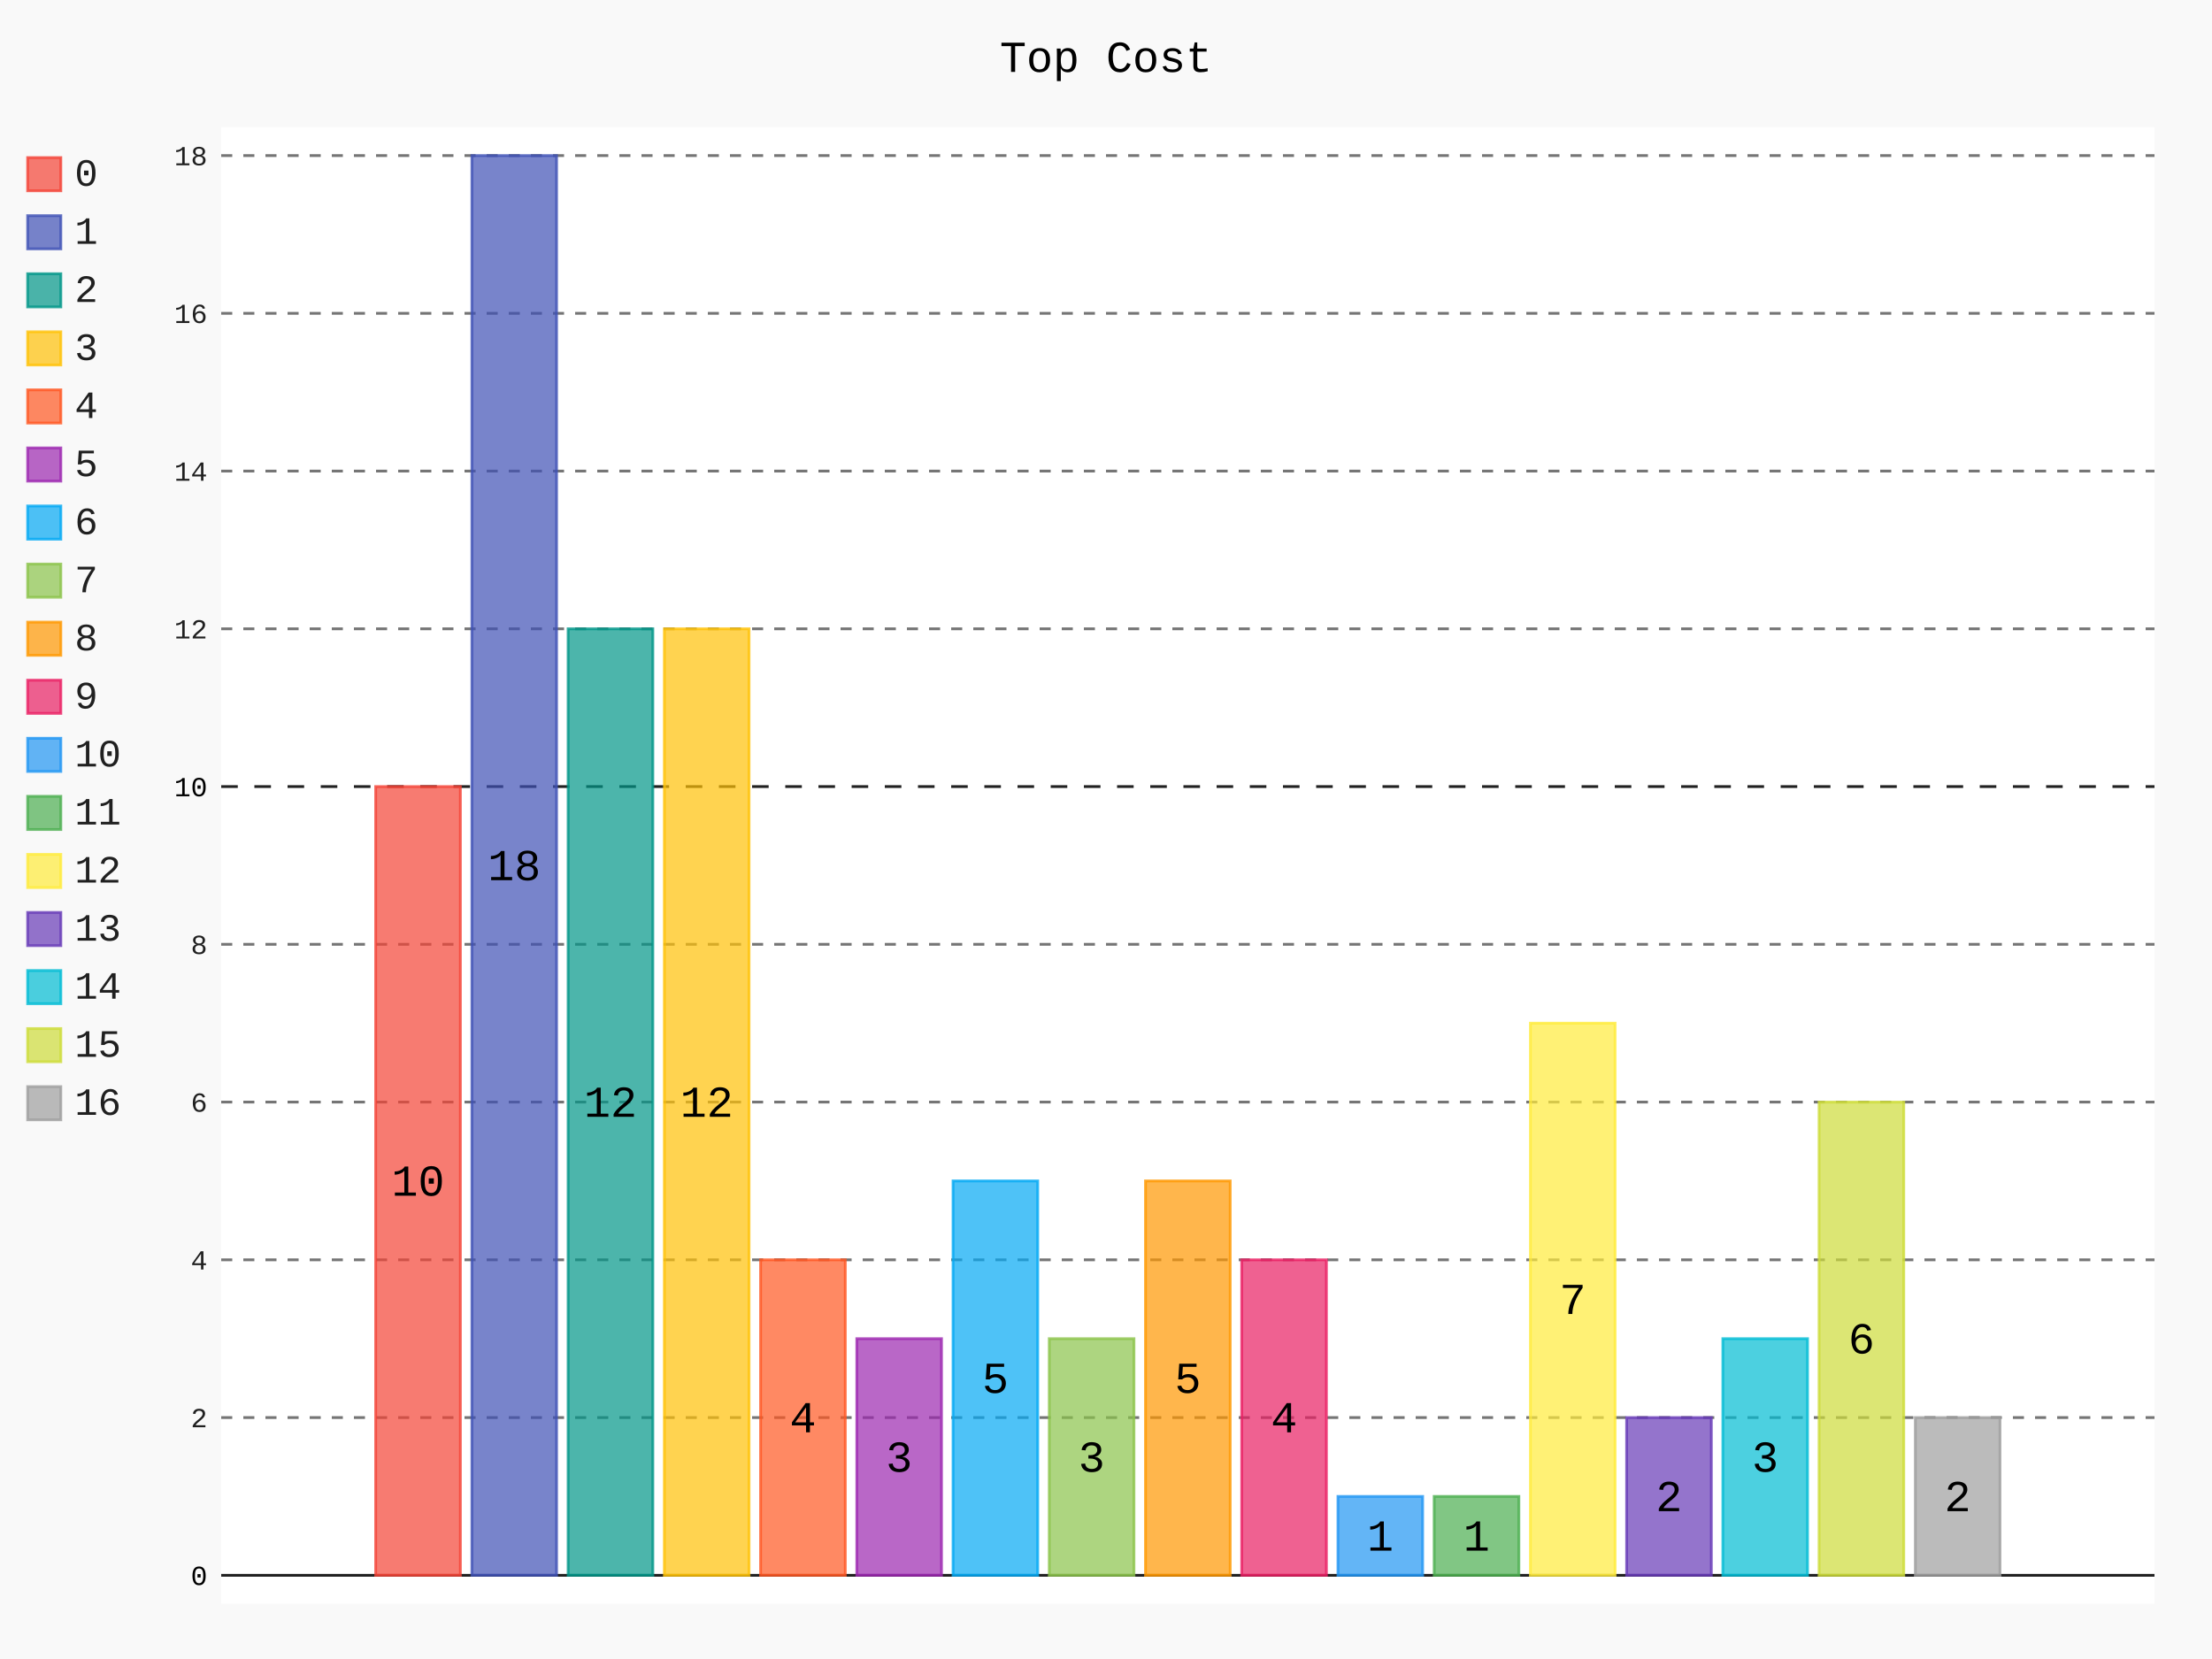
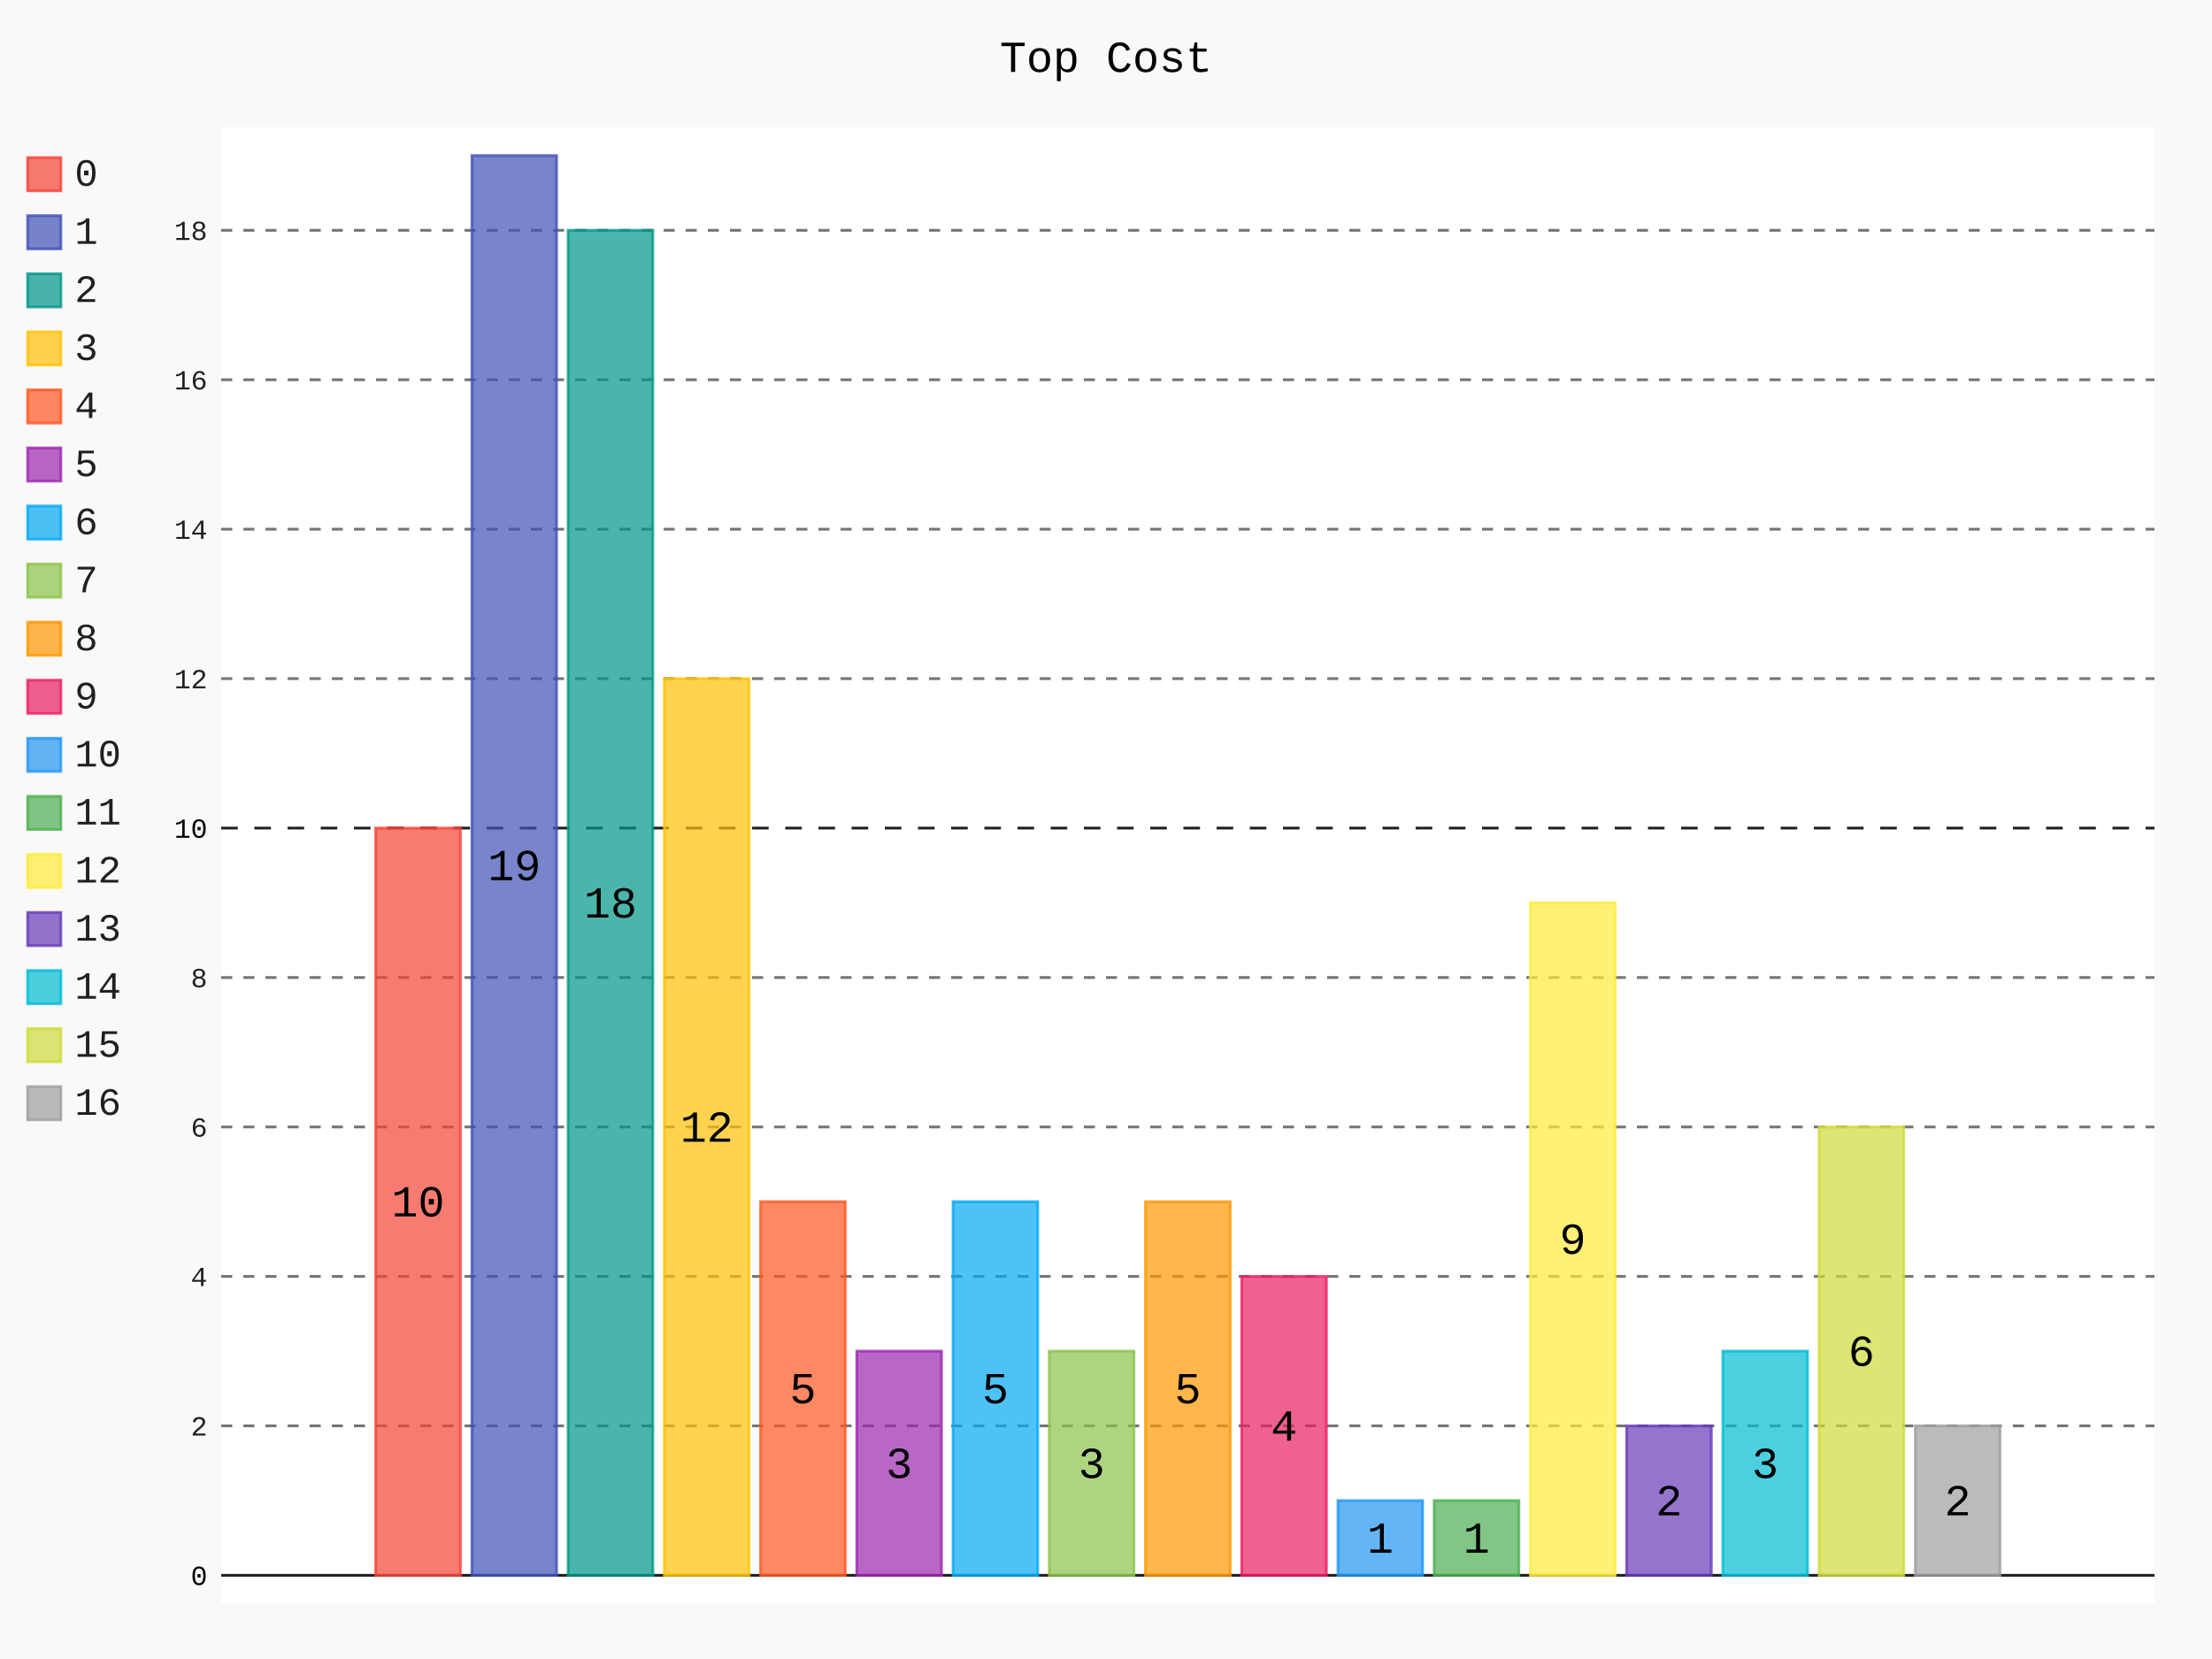
- <svg xmlns="http://www.w3.org/2000/svg" id="chart-3b8eee60-1ba9-425c-b35c-50acb9e00e31" class="pygal-chart" viewBox="0 0 800 600">
+ <svg xmlns="http://www.w3.org/2000/svg" id="chart-ac85a992-a99e-4f38-b7c1-9512060ac1c5" class="pygal-chart" viewBox="0 0 800 600">
  <defs>
-     <style type="text/css">#chart-3b8eee60-1ba9-425c-b35c-50acb9e00e31{-webkit-user-select:none;-webkit-font-smoothing:antialiased;font-family:Consolas,"Liberation Mono",Menlo,Courier,monospace}#chart-3b8eee60-1ba9-425c-b35c-50acb9e00e31 .title{font-family:Consolas,"Liberation Mono",Menlo,Courier,monospace;font-size:16px}#chart-3b8eee60-1ba9-425c-b35c-50acb9e00e31 .legends .legend text{font-family:Consolas,"Liberation Mono",Menlo,Courier,monospace;font-size:14px}#chart-3b8eee60-1ba9-425c-b35c-50acb9e00e31 .axis text{font-family:Consolas,"Liberation Mono",Menlo,Courier,monospace;font-size:10px}#chart-3b8eee60-1ba9-425c-b35c-50acb9e00e31 .axis text.major{font-family:Consolas,"Liberation Mono",Menlo,Courier,monospace;font-size:10px}#chart-3b8eee60-1ba9-425c-b35c-50acb9e00e31 .text-overlay text.value{font-family:Consolas,"Liberation Mono",Menlo,Courier,monospace;font-size:16px}#chart-3b8eee60-1ba9-425c-b35c-50acb9e00e31 .text-overlay text.label{font-family:Consolas,"Liberation Mono",Menlo,Courier,monospace;font-size:10px}#chart-3b8eee60-1ba9-425c-b35c-50acb9e00e31 .tooltip{font-family:Consolas,"Liberation Mono",Menlo,Courier,monospace;font-size:14px}#chart-3b8eee60-1ba9-425c-b35c-50acb9e00e31 text.no_data{font-family:Consolas,"Liberation Mono",Menlo,Courier,monospace;font-size:64px}
- #chart-3b8eee60-1ba9-425c-b35c-50acb9e00e31{background-color:rgba(249,249,249,1)}#chart-3b8eee60-1ba9-425c-b35c-50acb9e00e31 path,#chart-3b8eee60-1ba9-425c-b35c-50acb9e00e31 line,#chart-3b8eee60-1ba9-425c-b35c-50acb9e00e31 rect,#chart-3b8eee60-1ba9-425c-b35c-50acb9e00e31 circle{-webkit-transition:150ms;-moz-transition:150ms;transition:150ms}#chart-3b8eee60-1ba9-425c-b35c-50acb9e00e31 .graph &gt; .background{fill:rgba(249,249,249,1)}#chart-3b8eee60-1ba9-425c-b35c-50acb9e00e31 .plot &gt; .background{fill:rgba(255,255,255,1)}#chart-3b8eee60-1ba9-425c-b35c-50acb9e00e31 .graph{fill:rgba(0,0,0,.87)}#chart-3b8eee60-1ba9-425c-b35c-50acb9e00e31 text.no_data{fill:rgba(0,0,0,1)}#chart-3b8eee60-1ba9-425c-b35c-50acb9e00e31 .title{fill:rgba(0,0,0,1)}#chart-3b8eee60-1ba9-425c-b35c-50acb9e00e31 .legends .legend text{fill:rgba(0,0,0,.87)}#chart-3b8eee60-1ba9-425c-b35c-50acb9e00e31 .legends .legend:hover text{fill:rgba(0,0,0,1)}#chart-3b8eee60-1ba9-425c-b35c-50acb9e00e31 .axis .line{stroke:rgba(0,0,0,1)}#chart-3b8eee60-1ba9-425c-b35c-50acb9e00e31 .axis .guide.line{stroke:rgba(0,0,0,.54)}#chart-3b8eee60-1ba9-425c-b35c-50acb9e00e31 .axis .major.line{stroke:rgba(0,0,0,.87)}#chart-3b8eee60-1ba9-425c-b35c-50acb9e00e31 .axis text.major{fill:rgba(0,0,0,1)}#chart-3b8eee60-1ba9-425c-b35c-50acb9e00e31 .axis.y .guides:hover .guide.line,#chart-3b8eee60-1ba9-425c-b35c-50acb9e00e31 .line-graph .axis.x .guides:hover .guide.line,#chart-3b8eee60-1ba9-425c-b35c-50acb9e00e31 .stackedline-graph .axis.x .guides:hover .guide.line,#chart-3b8eee60-1ba9-425c-b35c-50acb9e00e31 .xy-graph .axis.x .guides:hover .guide.line{stroke:rgba(0,0,0,1)}#chart-3b8eee60-1ba9-425c-b35c-50acb9e00e31 .axis .guides:hover text{fill:rgba(0,0,0,1)}#chart-3b8eee60-1ba9-425c-b35c-50acb9e00e31 .reactive{fill-opacity:.7;stroke-opacity:.8}#chart-3b8eee60-1ba9-425c-b35c-50acb9e00e31 .ci{stroke:rgba(0,0,0,.87)}#chart-3b8eee60-1ba9-425c-b35c-50acb9e00e31 .reactive.active,#chart-3b8eee60-1ba9-425c-b35c-50acb9e00e31 .active .reactive{fill-opacity:.8;stroke-opacity:.9;stroke-width:4}#chart-3b8eee60-1ba9-425c-b35c-50acb9e00e31 .ci .reactive.active{stroke-width:1.5}#chart-3b8eee60-1ba9-425c-b35c-50acb9e00e31 .series text{fill:rgba(0,0,0,1)}#chart-3b8eee60-1ba9-425c-b35c-50acb9e00e31 .tooltip rect{fill:rgba(255,255,255,1);stroke:rgba(0,0,0,1);-webkit-transition:opacity 150ms;-moz-transition:opacity 150ms;transition:opacity 150ms}#chart-3b8eee60-1ba9-425c-b35c-50acb9e00e31 .tooltip .label{fill:rgba(0,0,0,.87)}#chart-3b8eee60-1ba9-425c-b35c-50acb9e00e31 .tooltip .label{fill:rgba(0,0,0,.87)}#chart-3b8eee60-1ba9-425c-b35c-50acb9e00e31 .tooltip .legend{font-size:.8em;fill:rgba(0,0,0,.54)}#chart-3b8eee60-1ba9-425c-b35c-50acb9e00e31 .tooltip .x_label{font-size:.6em;fill:rgba(0,0,0,1)}#chart-3b8eee60-1ba9-425c-b35c-50acb9e00e31 .tooltip .xlink{font-size:.5em;text-decoration:underline}#chart-3b8eee60-1ba9-425c-b35c-50acb9e00e31 .tooltip .value{font-size:1.5em}#chart-3b8eee60-1ba9-425c-b35c-50acb9e00e31 .bound{font-size:.5em}#chart-3b8eee60-1ba9-425c-b35c-50acb9e00e31 .max-value{font-size:.75em;fill:rgba(0,0,0,.54)}#chart-3b8eee60-1ba9-425c-b35c-50acb9e00e31 .map-element{fill:rgba(255,255,255,1);stroke:rgba(0,0,0,.54) !important}#chart-3b8eee60-1ba9-425c-b35c-50acb9e00e31 .map-element .reactive{fill-opacity:inherit;stroke-opacity:inherit}#chart-3b8eee60-1ba9-425c-b35c-50acb9e00e31 .color-0,#chart-3b8eee60-1ba9-425c-b35c-50acb9e00e31 .color-0 a:visited{stroke:#F44336;fill:#F44336}#chart-3b8eee60-1ba9-425c-b35c-50acb9e00e31 .color-1,#chart-3b8eee60-1ba9-425c-b35c-50acb9e00e31 .color-1 a:visited{stroke:#3F51B5;fill:#3F51B5}#chart-3b8eee60-1ba9-425c-b35c-50acb9e00e31 .color-2,#chart-3b8eee60-1ba9-425c-b35c-50acb9e00e31 .color-2 a:visited{stroke:#009688;fill:#009688}#chart-3b8eee60-1ba9-425c-b35c-50acb9e00e31 .color-3,#chart-3b8eee60-1ba9-425c-b35c-50acb9e00e31 .color-3 a:visited{stroke:#FFC107;fill:#FFC107}#chart-3b8eee60-1ba9-425c-b35c-50acb9e00e31 .color-4,#chart-3b8eee60-1ba9-425c-b35c-50acb9e00e31 .color-4 a:visited{stroke:#FF5722;fill:#FF5722}#chart-3b8eee60-1ba9-425c-b35c-50acb9e00e31 .color-5,#chart-3b8eee60-1ba9-425c-b35c-50acb9e00e31 .color-5 a:visited{stroke:#9C27B0;fill:#9C27B0}#chart-3b8eee60-1ba9-425c-b35c-50acb9e00e31 .color-6,#chart-3b8eee60-1ba9-425c-b35c-50acb9e00e31 .color-6 a:visited{stroke:#03A9F4;fill:#03A9F4}#chart-3b8eee60-1ba9-425c-b35c-50acb9e00e31 .color-7,#chart-3b8eee60-1ba9-425c-b35c-50acb9e00e31 .color-7 a:visited{stroke:#8BC34A;fill:#8BC34A}#chart-3b8eee60-1ba9-425c-b35c-50acb9e00e31 .color-8,#chart-3b8eee60-1ba9-425c-b35c-50acb9e00e31 .color-8 a:visited{stroke:#FF9800;fill:#FF9800}#chart-3b8eee60-1ba9-425c-b35c-50acb9e00e31 .color-9,#chart-3b8eee60-1ba9-425c-b35c-50acb9e00e31 .color-9 a:visited{stroke:#E91E63;fill:#E91E63}#chart-3b8eee60-1ba9-425c-b35c-50acb9e00e31 .color-10,#chart-3b8eee60-1ba9-425c-b35c-50acb9e00e31 .color-10 a:visited{stroke:#2196F3;fill:#2196F3}#chart-3b8eee60-1ba9-425c-b35c-50acb9e00e31 .color-11,#chart-3b8eee60-1ba9-425c-b35c-50acb9e00e31 .color-11 a:visited{stroke:#4CAF50;fill:#4CAF50}#chart-3b8eee60-1ba9-425c-b35c-50acb9e00e31 .color-12,#chart-3b8eee60-1ba9-425c-b35c-50acb9e00e31 .color-12 a:visited{stroke:#FFEB3B;fill:#FFEB3B}#chart-3b8eee60-1ba9-425c-b35c-50acb9e00e31 .color-13,#chart-3b8eee60-1ba9-425c-b35c-50acb9e00e31 .color-13 a:visited{stroke:#673AB7;fill:#673AB7}#chart-3b8eee60-1ba9-425c-b35c-50acb9e00e31 .color-14,#chart-3b8eee60-1ba9-425c-b35c-50acb9e00e31 .color-14 a:visited{stroke:#00BCD4;fill:#00BCD4}#chart-3b8eee60-1ba9-425c-b35c-50acb9e00e31 .color-15,#chart-3b8eee60-1ba9-425c-b35c-50acb9e00e31 .color-15 a:visited{stroke:#CDDC39;fill:#CDDC39}#chart-3b8eee60-1ba9-425c-b35c-50acb9e00e31 .color-16,#chart-3b8eee60-1ba9-425c-b35c-50acb9e00e31 .color-16 a:visited{stroke:#9E9E9E;fill:#9E9E9E}#chart-3b8eee60-1ba9-425c-b35c-50acb9e00e31 .text-overlay .color-0 text{fill:black}#chart-3b8eee60-1ba9-425c-b35c-50acb9e00e31 .text-overlay .color-1 text{fill:black}#chart-3b8eee60-1ba9-425c-b35c-50acb9e00e31 .text-overlay .color-2 text{fill:black}#chart-3b8eee60-1ba9-425c-b35c-50acb9e00e31 .text-overlay .color-3 text{fill:black}#chart-3b8eee60-1ba9-425c-b35c-50acb9e00e31 .text-overlay .color-4 text{fill:black}#chart-3b8eee60-1ba9-425c-b35c-50acb9e00e31 .text-overlay .color-5 text{fill:black}#chart-3b8eee60-1ba9-425c-b35c-50acb9e00e31 .text-overlay .color-6 text{fill:black}#chart-3b8eee60-1ba9-425c-b35c-50acb9e00e31 .text-overlay .color-7 text{fill:black}#chart-3b8eee60-1ba9-425c-b35c-50acb9e00e31 .text-overlay .color-8 text{fill:black}#chart-3b8eee60-1ba9-425c-b35c-50acb9e00e31 .text-overlay .color-9 text{fill:black}#chart-3b8eee60-1ba9-425c-b35c-50acb9e00e31 .text-overlay .color-10 text{fill:black}#chart-3b8eee60-1ba9-425c-b35c-50acb9e00e31 .text-overlay .color-11 text{fill:black}#chart-3b8eee60-1ba9-425c-b35c-50acb9e00e31 .text-overlay .color-12 text{fill:black}#chart-3b8eee60-1ba9-425c-b35c-50acb9e00e31 .text-overlay .color-13 text{fill:black}#chart-3b8eee60-1ba9-425c-b35c-50acb9e00e31 .text-overlay .color-14 text{fill:black}#chart-3b8eee60-1ba9-425c-b35c-50acb9e00e31 .text-overlay .color-15 text{fill:black}#chart-3b8eee60-1ba9-425c-b35c-50acb9e00e31 .text-overlay .color-16 text{fill:black}
- #chart-3b8eee60-1ba9-425c-b35c-50acb9e00e31 text.no_data{text-anchor:middle}#chart-3b8eee60-1ba9-425c-b35c-50acb9e00e31 .guide.line{fill:none}#chart-3b8eee60-1ba9-425c-b35c-50acb9e00e31 .centered{text-anchor:middle}#chart-3b8eee60-1ba9-425c-b35c-50acb9e00e31 .title{text-anchor:middle}#chart-3b8eee60-1ba9-425c-b35c-50acb9e00e31 .legends .legend text{fill-opacity:1}#chart-3b8eee60-1ba9-425c-b35c-50acb9e00e31 .axis.x text{text-anchor:middle}#chart-3b8eee60-1ba9-425c-b35c-50acb9e00e31 .axis.x:not(.web) text[transform]{text-anchor:start}#chart-3b8eee60-1ba9-425c-b35c-50acb9e00e31 .axis.x:not(.web) text[transform].backwards{text-anchor:end}#chart-3b8eee60-1ba9-425c-b35c-50acb9e00e31 .axis.y text{text-anchor:end}#chart-3b8eee60-1ba9-425c-b35c-50acb9e00e31 .axis.y text[transform].backwards{text-anchor:start}#chart-3b8eee60-1ba9-425c-b35c-50acb9e00e31 .axis.y2 text{text-anchor:start}#chart-3b8eee60-1ba9-425c-b35c-50acb9e00e31 .axis.y2 text[transform].backwards{text-anchor:end}#chart-3b8eee60-1ba9-425c-b35c-50acb9e00e31 .axis .guide.line{stroke-dasharray:4,4}#chart-3b8eee60-1ba9-425c-b35c-50acb9e00e31 .axis .major.guide.line{stroke-dasharray:6,6}#chart-3b8eee60-1ba9-425c-b35c-50acb9e00e31 .horizontal .axis.y .guide.line,#chart-3b8eee60-1ba9-425c-b35c-50acb9e00e31 .horizontal .axis.y2 .guide.line,#chart-3b8eee60-1ba9-425c-b35c-50acb9e00e31 .vertical .axis.x .guide.line{opacity:0}#chart-3b8eee60-1ba9-425c-b35c-50acb9e00e31 .horizontal .axis.always_show .guide.line,#chart-3b8eee60-1ba9-425c-b35c-50acb9e00e31 .vertical .axis.always_show .guide.line{opacity:1 !important}#chart-3b8eee60-1ba9-425c-b35c-50acb9e00e31 .axis.y .guides:hover .guide.line,#chart-3b8eee60-1ba9-425c-b35c-50acb9e00e31 .axis.y2 .guides:hover .guide.line,#chart-3b8eee60-1ba9-425c-b35c-50acb9e00e31 .axis.x .guides:hover .guide.line{opacity:1}#chart-3b8eee60-1ba9-425c-b35c-50acb9e00e31 .axis .guides:hover text{opacity:1}#chart-3b8eee60-1ba9-425c-b35c-50acb9e00e31 .nofill{fill:none}#chart-3b8eee60-1ba9-425c-b35c-50acb9e00e31 .subtle-fill{fill-opacity:.2}#chart-3b8eee60-1ba9-425c-b35c-50acb9e00e31 .dot{stroke-width:1px;fill-opacity:1}#chart-3b8eee60-1ba9-425c-b35c-50acb9e00e31 .dot.active{stroke-width:5px}#chart-3b8eee60-1ba9-425c-b35c-50acb9e00e31 .dot.negative{fill:transparent}#chart-3b8eee60-1ba9-425c-b35c-50acb9e00e31 text,#chart-3b8eee60-1ba9-425c-b35c-50acb9e00e31 tspan{stroke:none !important}#chart-3b8eee60-1ba9-425c-b35c-50acb9e00e31 .series text.active{opacity:1}#chart-3b8eee60-1ba9-425c-b35c-50acb9e00e31 .tooltip rect{fill-opacity:.95;stroke-width:.5}#chart-3b8eee60-1ba9-425c-b35c-50acb9e00e31 .tooltip text{fill-opacity:1}#chart-3b8eee60-1ba9-425c-b35c-50acb9e00e31 .showable{visibility:hidden}#chart-3b8eee60-1ba9-425c-b35c-50acb9e00e31 .showable.shown{visibility:visible}#chart-3b8eee60-1ba9-425c-b35c-50acb9e00e31 .gauge-background{fill:rgba(229,229,229,1);stroke:none}#chart-3b8eee60-1ba9-425c-b35c-50acb9e00e31 .bg-lines{stroke:rgba(249,249,249,1);stroke-width:2px}</style>
+     <style type="text/css">#chart-ac85a992-a99e-4f38-b7c1-9512060ac1c5{-webkit-user-select:none;-webkit-font-smoothing:antialiased;font-family:Consolas,"Liberation Mono",Menlo,Courier,monospace}#chart-ac85a992-a99e-4f38-b7c1-9512060ac1c5 .title{font-family:Consolas,"Liberation Mono",Menlo,Courier,monospace;font-size:16px}#chart-ac85a992-a99e-4f38-b7c1-9512060ac1c5 .legends .legend text{font-family:Consolas,"Liberation Mono",Menlo,Courier,monospace;font-size:14px}#chart-ac85a992-a99e-4f38-b7c1-9512060ac1c5 .axis text{font-family:Consolas,"Liberation Mono",Menlo,Courier,monospace;font-size:10px}#chart-ac85a992-a99e-4f38-b7c1-9512060ac1c5 .axis text.major{font-family:Consolas,"Liberation Mono",Menlo,Courier,monospace;font-size:10px}#chart-ac85a992-a99e-4f38-b7c1-9512060ac1c5 .text-overlay text.value{font-family:Consolas,"Liberation Mono",Menlo,Courier,monospace;font-size:16px}#chart-ac85a992-a99e-4f38-b7c1-9512060ac1c5 .text-overlay text.label{font-family:Consolas,"Liberation Mono",Menlo,Courier,monospace;font-size:10px}#chart-ac85a992-a99e-4f38-b7c1-9512060ac1c5 .tooltip{font-family:Consolas,"Liberation Mono",Menlo,Courier,monospace;font-size:14px}#chart-ac85a992-a99e-4f38-b7c1-9512060ac1c5 text.no_data{font-family:Consolas,"Liberation Mono",Menlo,Courier,monospace;font-size:64px}
+ #chart-ac85a992-a99e-4f38-b7c1-9512060ac1c5{background-color:rgba(249,249,249,1)}#chart-ac85a992-a99e-4f38-b7c1-9512060ac1c5 path,#chart-ac85a992-a99e-4f38-b7c1-9512060ac1c5 line,#chart-ac85a992-a99e-4f38-b7c1-9512060ac1c5 rect,#chart-ac85a992-a99e-4f38-b7c1-9512060ac1c5 circle{-webkit-transition:150ms;-moz-transition:150ms;transition:150ms}#chart-ac85a992-a99e-4f38-b7c1-9512060ac1c5 .graph &gt; .background{fill:rgba(249,249,249,1)}#chart-ac85a992-a99e-4f38-b7c1-9512060ac1c5 .plot &gt; .background{fill:rgba(255,255,255,1)}#chart-ac85a992-a99e-4f38-b7c1-9512060ac1c5 .graph{fill:rgba(0,0,0,.87)}#chart-ac85a992-a99e-4f38-b7c1-9512060ac1c5 text.no_data{fill:rgba(0,0,0,1)}#chart-ac85a992-a99e-4f38-b7c1-9512060ac1c5 .title{fill:rgba(0,0,0,1)}#chart-ac85a992-a99e-4f38-b7c1-9512060ac1c5 .legends .legend text{fill:rgba(0,0,0,.87)}#chart-ac85a992-a99e-4f38-b7c1-9512060ac1c5 .legends .legend:hover text{fill:rgba(0,0,0,1)}#chart-ac85a992-a99e-4f38-b7c1-9512060ac1c5 .axis .line{stroke:rgba(0,0,0,1)}#chart-ac85a992-a99e-4f38-b7c1-9512060ac1c5 .axis .guide.line{stroke:rgba(0,0,0,.54)}#chart-ac85a992-a99e-4f38-b7c1-9512060ac1c5 .axis .major.line{stroke:rgba(0,0,0,.87)}#chart-ac85a992-a99e-4f38-b7c1-9512060ac1c5 .axis text.major{fill:rgba(0,0,0,1)}#chart-ac85a992-a99e-4f38-b7c1-9512060ac1c5 .axis.y .guides:hover .guide.line,#chart-ac85a992-a99e-4f38-b7c1-9512060ac1c5 .line-graph .axis.x .guides:hover .guide.line,#chart-ac85a992-a99e-4f38-b7c1-9512060ac1c5 .stackedline-graph .axis.x .guides:hover .guide.line,#chart-ac85a992-a99e-4f38-b7c1-9512060ac1c5 .xy-graph .axis.x .guides:hover .guide.line{stroke:rgba(0,0,0,1)}#chart-ac85a992-a99e-4f38-b7c1-9512060ac1c5 .axis .guides:hover text{fill:rgba(0,0,0,1)}#chart-ac85a992-a99e-4f38-b7c1-9512060ac1c5 .reactive{fill-opacity:.7;stroke-opacity:.8}#chart-ac85a992-a99e-4f38-b7c1-9512060ac1c5 .ci{stroke:rgba(0,0,0,.87)}#chart-ac85a992-a99e-4f38-b7c1-9512060ac1c5 .reactive.active,#chart-ac85a992-a99e-4f38-b7c1-9512060ac1c5 .active .reactive{fill-opacity:.8;stroke-opacity:.9;stroke-width:4}#chart-ac85a992-a99e-4f38-b7c1-9512060ac1c5 .ci .reactive.active{stroke-width:1.5}#chart-ac85a992-a99e-4f38-b7c1-9512060ac1c5 .series text{fill:rgba(0,0,0,1)}#chart-ac85a992-a99e-4f38-b7c1-9512060ac1c5 .tooltip rect{fill:rgba(255,255,255,1);stroke:rgba(0,0,0,1);-webkit-transition:opacity 150ms;-moz-transition:opacity 150ms;transition:opacity 150ms}#chart-ac85a992-a99e-4f38-b7c1-9512060ac1c5 .tooltip .label{fill:rgba(0,0,0,.87)}#chart-ac85a992-a99e-4f38-b7c1-9512060ac1c5 .tooltip .label{fill:rgba(0,0,0,.87)}#chart-ac85a992-a99e-4f38-b7c1-9512060ac1c5 .tooltip .legend{font-size:.8em;fill:rgba(0,0,0,.54)}#chart-ac85a992-a99e-4f38-b7c1-9512060ac1c5 .tooltip .x_label{font-size:.6em;fill:rgba(0,0,0,1)}#chart-ac85a992-a99e-4f38-b7c1-9512060ac1c5 .tooltip .xlink{font-size:.5em;text-decoration:underline}#chart-ac85a992-a99e-4f38-b7c1-9512060ac1c5 .tooltip .value{font-size:1.5em}#chart-ac85a992-a99e-4f38-b7c1-9512060ac1c5 .bound{font-size:.5em}#chart-ac85a992-a99e-4f38-b7c1-9512060ac1c5 .max-value{font-size:.75em;fill:rgba(0,0,0,.54)}#chart-ac85a992-a99e-4f38-b7c1-9512060ac1c5 .map-element{fill:rgba(255,255,255,1);stroke:rgba(0,0,0,.54) !important}#chart-ac85a992-a99e-4f38-b7c1-9512060ac1c5 .map-element .reactive{fill-opacity:inherit;stroke-opacity:inherit}#chart-ac85a992-a99e-4f38-b7c1-9512060ac1c5 .color-0,#chart-ac85a992-a99e-4f38-b7c1-9512060ac1c5 .color-0 a:visited{stroke:#F44336;fill:#F44336}#chart-ac85a992-a99e-4f38-b7c1-9512060ac1c5 .color-1,#chart-ac85a992-a99e-4f38-b7c1-9512060ac1c5 .color-1 a:visited{stroke:#3F51B5;fill:#3F51B5}#chart-ac85a992-a99e-4f38-b7c1-9512060ac1c5 .color-2,#chart-ac85a992-a99e-4f38-b7c1-9512060ac1c5 .color-2 a:visited{stroke:#009688;fill:#009688}#chart-ac85a992-a99e-4f38-b7c1-9512060ac1c5 .color-3,#chart-ac85a992-a99e-4f38-b7c1-9512060ac1c5 .color-3 a:visited{stroke:#FFC107;fill:#FFC107}#chart-ac85a992-a99e-4f38-b7c1-9512060ac1c5 .color-4,#chart-ac85a992-a99e-4f38-b7c1-9512060ac1c5 .color-4 a:visited{stroke:#FF5722;fill:#FF5722}#chart-ac85a992-a99e-4f38-b7c1-9512060ac1c5 .color-5,#chart-ac85a992-a99e-4f38-b7c1-9512060ac1c5 .color-5 a:visited{stroke:#9C27B0;fill:#9C27B0}#chart-ac85a992-a99e-4f38-b7c1-9512060ac1c5 .color-6,#chart-ac85a992-a99e-4f38-b7c1-9512060ac1c5 .color-6 a:visited{stroke:#03A9F4;fill:#03A9F4}#chart-ac85a992-a99e-4f38-b7c1-9512060ac1c5 .color-7,#chart-ac85a992-a99e-4f38-b7c1-9512060ac1c5 .color-7 a:visited{stroke:#8BC34A;fill:#8BC34A}#chart-ac85a992-a99e-4f38-b7c1-9512060ac1c5 .color-8,#chart-ac85a992-a99e-4f38-b7c1-9512060ac1c5 .color-8 a:visited{stroke:#FF9800;fill:#FF9800}#chart-ac85a992-a99e-4f38-b7c1-9512060ac1c5 .color-9,#chart-ac85a992-a99e-4f38-b7c1-9512060ac1c5 .color-9 a:visited{stroke:#E91E63;fill:#E91E63}#chart-ac85a992-a99e-4f38-b7c1-9512060ac1c5 .color-10,#chart-ac85a992-a99e-4f38-b7c1-9512060ac1c5 .color-10 a:visited{stroke:#2196F3;fill:#2196F3}#chart-ac85a992-a99e-4f38-b7c1-9512060ac1c5 .color-11,#chart-ac85a992-a99e-4f38-b7c1-9512060ac1c5 .color-11 a:visited{stroke:#4CAF50;fill:#4CAF50}#chart-ac85a992-a99e-4f38-b7c1-9512060ac1c5 .color-12,#chart-ac85a992-a99e-4f38-b7c1-9512060ac1c5 .color-12 a:visited{stroke:#FFEB3B;fill:#FFEB3B}#chart-ac85a992-a99e-4f38-b7c1-9512060ac1c5 .color-13,#chart-ac85a992-a99e-4f38-b7c1-9512060ac1c5 .color-13 a:visited{stroke:#673AB7;fill:#673AB7}#chart-ac85a992-a99e-4f38-b7c1-9512060ac1c5 .color-14,#chart-ac85a992-a99e-4f38-b7c1-9512060ac1c5 .color-14 a:visited{stroke:#00BCD4;fill:#00BCD4}#chart-ac85a992-a99e-4f38-b7c1-9512060ac1c5 .color-15,#chart-ac85a992-a99e-4f38-b7c1-9512060ac1c5 .color-15 a:visited{stroke:#CDDC39;fill:#CDDC39}#chart-ac85a992-a99e-4f38-b7c1-9512060ac1c5 .color-16,#chart-ac85a992-a99e-4f38-b7c1-9512060ac1c5 .color-16 a:visited{stroke:#9E9E9E;fill:#9E9E9E}#chart-ac85a992-a99e-4f38-b7c1-9512060ac1c5 .text-overlay .color-0 text{fill:black}#chart-ac85a992-a99e-4f38-b7c1-9512060ac1c5 .text-overlay .color-1 text{fill:black}#chart-ac85a992-a99e-4f38-b7c1-9512060ac1c5 .text-overlay .color-2 text{fill:black}#chart-ac85a992-a99e-4f38-b7c1-9512060ac1c5 .text-overlay .color-3 text{fill:black}#chart-ac85a992-a99e-4f38-b7c1-9512060ac1c5 .text-overlay .color-4 text{fill:black}#chart-ac85a992-a99e-4f38-b7c1-9512060ac1c5 .text-overlay .color-5 text{fill:black}#chart-ac85a992-a99e-4f38-b7c1-9512060ac1c5 .text-overlay .color-6 text{fill:black}#chart-ac85a992-a99e-4f38-b7c1-9512060ac1c5 .text-overlay .color-7 text{fill:black}#chart-ac85a992-a99e-4f38-b7c1-9512060ac1c5 .text-overlay .color-8 text{fill:black}#chart-ac85a992-a99e-4f38-b7c1-9512060ac1c5 .text-overlay .color-9 text{fill:black}#chart-ac85a992-a99e-4f38-b7c1-9512060ac1c5 .text-overlay .color-10 text{fill:black}#chart-ac85a992-a99e-4f38-b7c1-9512060ac1c5 .text-overlay .color-11 text{fill:black}#chart-ac85a992-a99e-4f38-b7c1-9512060ac1c5 .text-overlay .color-12 text{fill:black}#chart-ac85a992-a99e-4f38-b7c1-9512060ac1c5 .text-overlay .color-13 text{fill:black}#chart-ac85a992-a99e-4f38-b7c1-9512060ac1c5 .text-overlay .color-14 text{fill:black}#chart-ac85a992-a99e-4f38-b7c1-9512060ac1c5 .text-overlay .color-15 text{fill:black}#chart-ac85a992-a99e-4f38-b7c1-9512060ac1c5 .text-overlay .color-16 text{fill:black}
+ #chart-ac85a992-a99e-4f38-b7c1-9512060ac1c5 text.no_data{text-anchor:middle}#chart-ac85a992-a99e-4f38-b7c1-9512060ac1c5 .guide.line{fill:none}#chart-ac85a992-a99e-4f38-b7c1-9512060ac1c5 .centered{text-anchor:middle}#chart-ac85a992-a99e-4f38-b7c1-9512060ac1c5 .title{text-anchor:middle}#chart-ac85a992-a99e-4f38-b7c1-9512060ac1c5 .legends .legend text{fill-opacity:1}#chart-ac85a992-a99e-4f38-b7c1-9512060ac1c5 .axis.x text{text-anchor:middle}#chart-ac85a992-a99e-4f38-b7c1-9512060ac1c5 .axis.x:not(.web) text[transform]{text-anchor:start}#chart-ac85a992-a99e-4f38-b7c1-9512060ac1c5 .axis.x:not(.web) text[transform].backwards{text-anchor:end}#chart-ac85a992-a99e-4f38-b7c1-9512060ac1c5 .axis.y text{text-anchor:end}#chart-ac85a992-a99e-4f38-b7c1-9512060ac1c5 .axis.y text[transform].backwards{text-anchor:start}#chart-ac85a992-a99e-4f38-b7c1-9512060ac1c5 .axis.y2 text{text-anchor:start}#chart-ac85a992-a99e-4f38-b7c1-9512060ac1c5 .axis.y2 text[transform].backwards{text-anchor:end}#chart-ac85a992-a99e-4f38-b7c1-9512060ac1c5 .axis .guide.line{stroke-dasharray:4,4}#chart-ac85a992-a99e-4f38-b7c1-9512060ac1c5 .axis .major.guide.line{stroke-dasharray:6,6}#chart-ac85a992-a99e-4f38-b7c1-9512060ac1c5 .horizontal .axis.y .guide.line,#chart-ac85a992-a99e-4f38-b7c1-9512060ac1c5 .horizontal .axis.y2 .guide.line,#chart-ac85a992-a99e-4f38-b7c1-9512060ac1c5 .vertical .axis.x .guide.line{opacity:0}#chart-ac85a992-a99e-4f38-b7c1-9512060ac1c5 .horizontal .axis.always_show .guide.line,#chart-ac85a992-a99e-4f38-b7c1-9512060ac1c5 .vertical .axis.always_show .guide.line{opacity:1 !important}#chart-ac85a992-a99e-4f38-b7c1-9512060ac1c5 .axis.y .guides:hover .guide.line,#chart-ac85a992-a99e-4f38-b7c1-9512060ac1c5 .axis.y2 .guides:hover .guide.line,#chart-ac85a992-a99e-4f38-b7c1-9512060ac1c5 .axis.x .guides:hover .guide.line{opacity:1}#chart-ac85a992-a99e-4f38-b7c1-9512060ac1c5 .axis .guides:hover text{opacity:1}#chart-ac85a992-a99e-4f38-b7c1-9512060ac1c5 .nofill{fill:none}#chart-ac85a992-a99e-4f38-b7c1-9512060ac1c5 .subtle-fill{fill-opacity:.2}#chart-ac85a992-a99e-4f38-b7c1-9512060ac1c5 .dot{stroke-width:1px;fill-opacity:1}#chart-ac85a992-a99e-4f38-b7c1-9512060ac1c5 .dot.active{stroke-width:5px}#chart-ac85a992-a99e-4f38-b7c1-9512060ac1c5 .dot.negative{fill:transparent}#chart-ac85a992-a99e-4f38-b7c1-9512060ac1c5 text,#chart-ac85a992-a99e-4f38-b7c1-9512060ac1c5 tspan{stroke:none !important}#chart-ac85a992-a99e-4f38-b7c1-9512060ac1c5 .series text.active{opacity:1}#chart-ac85a992-a99e-4f38-b7c1-9512060ac1c5 .tooltip rect{fill-opacity:.95;stroke-width:.5}#chart-ac85a992-a99e-4f38-b7c1-9512060ac1c5 .tooltip text{fill-opacity:1}#chart-ac85a992-a99e-4f38-b7c1-9512060ac1c5 .showable{visibility:hidden}#chart-ac85a992-a99e-4f38-b7c1-9512060ac1c5 .showable.shown{visibility:visible}#chart-ac85a992-a99e-4f38-b7c1-9512060ac1c5 .gauge-background{fill:rgba(229,229,229,1);stroke:none}#chart-ac85a992-a99e-4f38-b7c1-9512060ac1c5 .bg-lines{stroke:rgba(249,249,249,1);stroke-width:2px}</style>
  </defs>
  <g class="graph bar-graph vertical">
    <rect class="background" height="600" width="800" x="0" y="0" />
    <g class="plot" transform="translate(80, 46)">
      <rect class="background" height="534" width="699.2" x="0" y="0" />
      <g class="axis y always_show">
        <g class="guides">
          <path class="axis major line" d="M0 523.731 h699.2" />
          <text class="major" x="-5" y="527.231">0</text>
        </g>
        <g class="guides">
-           <path class="guide line" d="M0 466.679 h699.2" />
-           <text class="" x="-5" y="470.179">2</text>
-         </g>
-         <g class="guides">
-           <path class="guide line" d="M0 409.628 h699.2" />
-           <text class="" x="-5" y="413.128">4</text>
-         </g>
-         <g class="guides">
-           <path class="guide line" d="M0 352.577 h699.2" />
-           <text class="" x="-5" y="356.077">6</text>
-         </g>
-         <g class="guides">
-           <path class="guide line" d="M0 295.526 h699.2" />
-           <text class="" x="-5" y="299.026">8</text>
-         </g>
-         <g class="guides">
-           <path class="major guide line" d="M0 238.474 h699.2" />
-           <text class="major" x="-5" y="241.974">10</text>
-         </g>
-         <g class="guides">
-           <path class="guide line" d="M0 181.423 h699.2" />
-           <text class="" x="-5" y="184.923">12</text>
-         </g>
-         <g class="guides">
-           <path class="guide line" d="M0 124.372 h699.2" />
-           <text class="" x="-5" y="127.872">14</text>
-         </g>
-         <g class="guides">
-           <path class="guide line" d="M0 67.321 h699.2" />
-           <text class="" x="-5" y="70.821">16</text>
-         </g>
-         <g class="guides">
-           <path class="guide line" d="M0 10.269 h699.2" />
-           <text class="" x="-5" y="13.769">18</text>
+           <path class="guide line" d="M0 469.682 h699.2" />
+           <text class="" x="-5" y="473.182">2</text>
+         </g>
+         <g class="guides">
+           <path class="guide line" d="M0 415.634 h699.2" />
+           <text class="" x="-5" y="419.134">4</text>
+         </g>
+         <g class="guides">
+           <path class="guide line" d="M0 361.585 h699.2" />
+           <text class="" x="-5" y="365.085">6</text>
+         </g>
+         <g class="guides">
+           <path class="guide line" d="M0 307.536 h699.2" />
+           <text class="" x="-5" y="311.036">8</text>
+         </g>
+         <g class="guides">
+           <path class="major guide line" d="M0 253.488 h699.2" />
+           <text class="major" x="-5" y="256.988">10</text>
+         </g>
+         <g class="guides">
+           <path class="guide line" d="M0 199.439 h699.2" />
+           <text class="" x="-5" y="202.939">12</text>
+         </g>
+         <g class="guides">
+           <path class="guide line" d="M0 145.391 h699.2" />
+           <text class="" x="-5" y="148.891">14</text>
+         </g>
+         <g class="guides">
+           <path class="guide line" d="M0 91.342 h699.2" />
+           <text class="" x="-5" y="94.842">16</text>
+         </g>
+         <g class="guides">
+           <path class="guide line" d="M0 37.294 h699.2" />
+           <text class="" x="-5" y="40.794">18</text>
        </g>
      </g>
      <g class="series serie-0 color-0">
        <g class="bars">
          <g class="bar">
-             <rect class="rect reactive tooltip-trigger" height="285.256" rx="0" ry="0" width="30.626" x="55.873" y="238.474" />
+             <rect class="rect reactive tooltip-trigger" height="270.243" rx="0" ry="0" width="30.626" x="55.873" y="253.488" />
          </g>
        </g>
      </g>
      <g class="series serie-1 color-1">
        <g class="bars">
          <g class="bar">
            <rect class="rect reactive tooltip-trigger" height="513.462" rx="0" ry="0" width="30.626" x="90.675" y="10.269" />
          </g>
        </g>
      </g>
      <g class="series serie-2 color-2">
        <g class="bars">
          <g class="bar">
-             <rect class="rect reactive tooltip-trigger" height="342.308" rx="0" ry="0" width="30.626" x="125.476" y="181.423" />
+             <rect class="rect reactive tooltip-trigger" height="486.437" rx="0" ry="0" width="30.626" x="125.476" y="37.294" />
          </g>
        </g>
      </g>
      <g class="series serie-3 color-3">
        <g class="bars">
          <g class="bar">
-             <rect class="rect reactive tooltip-trigger" height="342.308" rx="0" ry="0" width="30.626" x="160.278" y="181.423" />
+             <rect class="rect reactive tooltip-trigger" height="324.291" rx="0" ry="0" width="30.626" x="160.278" y="199.439" />
          </g>
        </g>
      </g>
      <g class="series serie-4 color-4">
        <g class="bars">
          <g class="bar">
-             <rect class="rect reactive tooltip-trigger" height="114.103" rx="0" ry="0" width="30.626" x="195.08" y="409.628" />
+             <rect class="rect reactive tooltip-trigger" height="135.121" rx="0" ry="0" width="30.626" x="195.08" y="388.609" />
          </g>
        </g>
      </g>
      <g class="series serie-5 color-5">
        <g class="bars">
          <g class="bar">
-             <rect class="rect reactive tooltip-trigger" height="85.577" rx="0" ry="0" width="30.626" x="229.882" y="438.154" />
+             <rect class="rect reactive tooltip-trigger" height="81.073" rx="0" ry="0" width="30.626" x="229.882" y="442.658" />
          </g>
        </g>
      </g>
      <g class="series serie-6 color-6">
        <g class="bars">
          <g class="bar">
-             <rect class="rect reactive tooltip-trigger" height="142.628" rx="0" ry="0" width="30.626" x="264.684" y="381.103" />
+             <rect class="rect reactive tooltip-trigger" height="135.121" rx="0" ry="0" width="30.626" x="264.684" y="388.609" />
          </g>
        </g>
      </g>
      <g class="series serie-7 color-7">
        <g class="bars">
          <g class="bar">
-             <rect class="rect reactive tooltip-trigger" height="85.577" rx="0" ry="0" width="30.626" x="299.485" y="438.154" />
+             <rect class="rect reactive tooltip-trigger" height="81.073" rx="0" ry="0" width="30.626" x="299.485" y="442.658" />
          </g>
        </g>
      </g>
      <g class="series serie-8 color-8">
        <g class="bars">
          <g class="bar">
-             <rect class="rect reactive tooltip-trigger" height="142.628" rx="0" ry="0" width="30.626" x="334.287" y="381.103" />
+             <rect class="rect reactive tooltip-trigger" height="135.121" rx="0" ry="0" width="30.626" x="334.287" y="388.609" />
          </g>
        </g>
      </g>
      <g class="series serie-9 color-9">
        <g class="bars">
          <g class="bar">
-             <rect class="rect reactive tooltip-trigger" height="114.103" rx="0" ry="0" width="30.626" x="369.089" y="409.628" />
+             <rect class="rect reactive tooltip-trigger" height="108.097" rx="0" ry="0" width="30.626" x="369.089" y="415.634" />
          </g>
        </g>
      </g>
      <g class="series serie-10 color-10">
        <g class="bars">
          <g class="bar">
-             <rect class="rect reactive tooltip-trigger" height="28.526" rx="0" ry="0" width="30.626" x="403.891" y="495.205" />
+             <rect class="rect reactive tooltip-trigger" height="27.024" rx="0" ry="0" width="30.626" x="403.891" y="496.706" />
          </g>
        </g>
      </g>
      <g class="series serie-11 color-11">
        <g class="bars">
          <g class="bar">
-             <rect class="rect reactive tooltip-trigger" height="28.526" rx="0" ry="0" width="30.626" x="438.693" y="495.205" />
+             <rect class="rect reactive tooltip-trigger" height="27.024" rx="0" ry="0" width="30.626" x="438.693" y="496.706" />
          </g>
        </g>
      </g>
      <g class="series serie-12 color-12">
        <g class="bars">
          <g class="bar">
-             <rect class="rect reactive tooltip-trigger" height="199.679" rx="0" ry="0" width="30.626" x="473.494" y="324.051" />
+             <rect class="rect reactive tooltip-trigger" height="243.219" rx="0" ry="0" width="30.626" x="473.494" y="280.512" />
          </g>
        </g>
      </g>
      <g class="series serie-13 color-13">
        <g class="bars">
          <g class="bar">
-             <rect class="rect reactive tooltip-trigger" height="57.051" rx="0" ry="0" width="30.626" x="508.296" y="466.679" />
+             <rect class="rect reactive tooltip-trigger" height="54.049" rx="0" ry="0" width="30.626" x="508.296" y="469.682" />
          </g>
        </g>
      </g>
      <g class="series serie-14 color-14">
        <g class="bars">
          <g class="bar">
-             <rect class="rect reactive tooltip-trigger" height="85.577" rx="0" ry="0" width="30.626" x="543.098" y="438.154" />
+             <rect class="rect reactive tooltip-trigger" height="81.073" rx="0" ry="0" width="30.626" x="543.098" y="442.658" />
          </g>
        </g>
      </g>
      <g class="series serie-15 color-15">
        <g class="bars">
          <g class="bar">
-             <rect class="rect reactive tooltip-trigger" height="171.154" rx="0" ry="0" width="30.626" x="577.9" y="352.577" />
+             <rect class="rect reactive tooltip-trigger" height="162.146" rx="0" ry="0" width="30.626" x="577.9" y="361.585" />
          </g>
        </g>
      </g>
      <g class="series serie-16 color-16">
        <g class="bars">
          <g class="bar">
-             <rect class="rect reactive tooltip-trigger" height="57.051" rx="0" ry="0" width="30.626" x="612.702" y="466.679" />
+             <rect class="rect reactive tooltip-trigger" height="54.049" rx="0" ry="0" width="30.626" x="612.702" y="469.682" />
          </g>
        </g>
      </g>
    </g>
    <g class="titles">
      <text class="title plot_title" x="400.0" y="26">Top Cost</text>
    </g>
    <g class="plot overlay" transform="translate(80, 46)">
      <g class="series serie-0 color-0" />
      <g class="series serie-1 color-1" />
      <g class="series serie-2 color-2" />
      <g class="series serie-3 color-3" />
      <g class="series serie-4 color-4" />
      <g class="series serie-5 color-5" />
      <g class="series serie-6 color-6" />
      <g class="series serie-7 color-7" />
      <g class="series serie-8 color-8" />
      <g class="series serie-9 color-9" />
      <g class="series serie-10 color-10" />
      <g class="series serie-11 color-11" />
      <g class="series serie-12 color-12" />
      <g class="series serie-13 color-13" />
      <g class="series serie-14 color-14" />
      <g class="series serie-15 color-15" />
      <g class="series serie-16 color-16" />
    </g>
    <g class="plot text-overlay" transform="translate(80, 46)">
      <g class="series serie-0 color-0">
-         <text class="value" text-anchor="middle" x="71.186" y="386.436">10</text>
+         <text class="value" text-anchor="middle" x="71.186" y="393.943">10</text>
      </g>
      <g class="series serie-1 color-1">
-         <text class="value" text-anchor="middle" x="105.987" y="272.333">18</text>
+         <text class="value" text-anchor="middle" x="105.987" y="272.333">19</text>
      </g>
      <g class="series serie-2 color-2">
-         <text class="value" text-anchor="middle" x="140.789" y="357.91">12</text>
+         <text class="value" text-anchor="middle" x="140.789" y="285.845">18</text>
      </g>
      <g class="series serie-3 color-3">
-         <text class="value" text-anchor="middle" x="175.591" y="357.91">12</text>
+         <text class="value" text-anchor="middle" x="175.591" y="366.918">12</text>
      </g>
      <g class="series serie-4 color-4">
-         <text class="value" text-anchor="middle" x="210.393" y="472.013">4</text>
+         <text class="value" text-anchor="middle" x="210.393" y="461.503">5</text>
      </g>
      <g class="series serie-5 color-5">
-         <text class="value" text-anchor="middle" x="245.195" y="486.276">3</text>
+         <text class="value" text-anchor="middle" x="245.195" y="488.528">3</text>
      </g>
      <g class="series serie-6 color-6">
-         <text class="value" text-anchor="middle" x="279.996" y="457.75">5</text>
+         <text class="value" text-anchor="middle" x="279.996" y="461.503">5</text>
      </g>
      <g class="series serie-7 color-7">
-         <text class="value" text-anchor="middle" x="314.798" y="486.276">3</text>
+         <text class="value" text-anchor="middle" x="314.798" y="488.528">3</text>
      </g>
      <g class="series serie-8 color-8">
-         <text class="value" text-anchor="middle" x="349.6" y="457.75">5</text>
+         <text class="value" text-anchor="middle" x="349.6" y="461.503">5</text>
      </g>
      <g class="series serie-9 color-9">
-         <text class="value" text-anchor="middle" x="384.402" y="472.013">4</text>
+         <text class="value" text-anchor="middle" x="384.402" y="475.016">4</text>
      </g>
      <g class="series serie-10 color-10">
-         <text class="value" text-anchor="middle" x="419.204" y="514.801">1</text>
+         <text class="value" text-anchor="middle" x="419.204" y="515.552">1</text>
      </g>
      <g class="series serie-11 color-11">
-         <text class="value" text-anchor="middle" x="454.005" y="514.801">1</text>
+         <text class="value" text-anchor="middle" x="454.005" y="515.552">1</text>
      </g>
      <g class="series serie-12 color-12">
-         <text class="value" text-anchor="middle" x="488.807" y="429.224">7</text>
+         <text class="value" text-anchor="middle" x="488.807" y="407.455">9</text>
      </g>
      <g class="series serie-13 color-13">
-         <text class="value" text-anchor="middle" x="523.609" y="500.538">2</text>
+         <text class="value" text-anchor="middle" x="523.609" y="502.04">2</text>
      </g>
      <g class="series serie-14 color-14">
-         <text class="value" text-anchor="middle" x="558.411" y="486.276">3</text>
+         <text class="value" text-anchor="middle" x="558.411" y="488.528">3</text>
      </g>
      <g class="series serie-15 color-15">
-         <text class="value" text-anchor="middle" x="593.213" y="443.487">6</text>
+         <text class="value" text-anchor="middle" x="593.213" y="447.991">6</text>
      </g>
      <g class="series serie-16 color-16">
-         <text class="value" text-anchor="middle" x="628.014" y="500.538">2</text>
+         <text class="value" text-anchor="middle" x="628.014" y="502.04">2</text>
      </g>
    </g>
    <g class="plot tooltip-overlay" transform="translate(80, 46)">
      <g class="tooltip" style="opacity: 0" transform="translate(0 0)">
        <rect class="tooltip-box" height="0" rx="0" ry="0" width="0" />
        <g class="text" />
      </g>
    </g>
    <g class="legends" transform="translate(10, 56)">
      <g class="legend reactive activate-serie" id="activate-serie-0">
        <rect class="color-0 reactive" height="12" width="12" x="0.0" y="1.0" />
        <text x="17.0" y="11.2">0</text>
      </g>
      <g class="legend reactive activate-serie" id="activate-serie-1">
        <rect class="color-1 reactive" height="12" width="12" x="0.0" y="22.0" />
        <text x="17.0" y="32.2">1</text>
      </g>
      <g class="legend reactive activate-serie" id="activate-serie-2">
        <rect class="color-2 reactive" height="12" width="12" x="0.0" y="43.0" />
        <text x="17.0" y="53.2">2</text>
      </g>
      <g class="legend reactive activate-serie" id="activate-serie-3">
        <rect class="color-3 reactive" height="12" width="12" x="0.0" y="64.0" />
        <text x="17.0" y="74.2">3</text>
      </g>
      <g class="legend reactive activate-serie" id="activate-serie-4">
        <rect class="color-4 reactive" height="12" width="12" x="0.0" y="85.0" />
        <text x="17.0" y="95.2">4</text>
      </g>
      <g class="legend reactive activate-serie" id="activate-serie-5">
        <rect class="color-5 reactive" height="12" width="12" x="0.0" y="106.0" />
        <text x="17.0" y="116.2">5</text>
      </g>
      <g class="legend reactive activate-serie" id="activate-serie-6">
        <rect class="color-6 reactive" height="12" width="12" x="0.0" y="127.0" />
        <text x="17.0" y="137.2">6</text>
      </g>
      <g class="legend reactive activate-serie" id="activate-serie-7">
        <rect class="color-7 reactive" height="12" width="12" x="0.0" y="148.0" />
        <text x="17.0" y="158.2">7</text>
      </g>
      <g class="legend reactive activate-serie" id="activate-serie-8">
        <rect class="color-8 reactive" height="12" width="12" x="0.0" y="169.0" />
        <text x="17.0" y="179.2">8</text>
      </g>
      <g class="legend reactive activate-serie" id="activate-serie-9">
        <rect class="color-9 reactive" height="12" width="12" x="0.0" y="190.0" />
        <text x="17.0" y="200.2">9</text>
      </g>
      <g class="legend reactive activate-serie" id="activate-serie-10">
        <rect class="color-10 reactive" height="12" width="12" x="0.0" y="211.0" />
        <text x="17.0" y="221.2">10</text>
      </g>
      <g class="legend reactive activate-serie" id="activate-serie-11">
        <rect class="color-11 reactive" height="12" width="12" x="0.0" y="232.0" />
        <text x="17.0" y="242.2">11</text>
      </g>
      <g class="legend reactive activate-serie" id="activate-serie-12">
        <rect class="color-12 reactive" height="12" width="12" x="0.0" y="253.0" />
        <text x="17.0" y="263.2">12</text>
      </g>
      <g class="legend reactive activate-serie" id="activate-serie-13">
        <rect class="color-13 reactive" height="12" width="12" x="0.0" y="274.0" />
        <text x="17.0" y="284.2">13</text>
      </g>
      <g class="legend reactive activate-serie" id="activate-serie-14">
        <rect class="color-14 reactive" height="12" width="12" x="0.0" y="295.0" />
        <text x="17.0" y="305.2">14</text>
      </g>
      <g class="legend reactive activate-serie" id="activate-serie-15">
        <rect class="color-15 reactive" height="12" width="12" x="0.0" y="316.0" />
        <text x="17.0" y="326.2">15</text>
      </g>
      <g class="legend reactive activate-serie" id="activate-serie-16">
        <rect class="color-16 reactive" height="12" width="12" x="0.0" y="337.0" />
        <text x="17.0" y="347.2">16</text>
      </g>
    </g>
    <g class="legends" transform="translate(790, 56)" />
  </g>
</svg>
